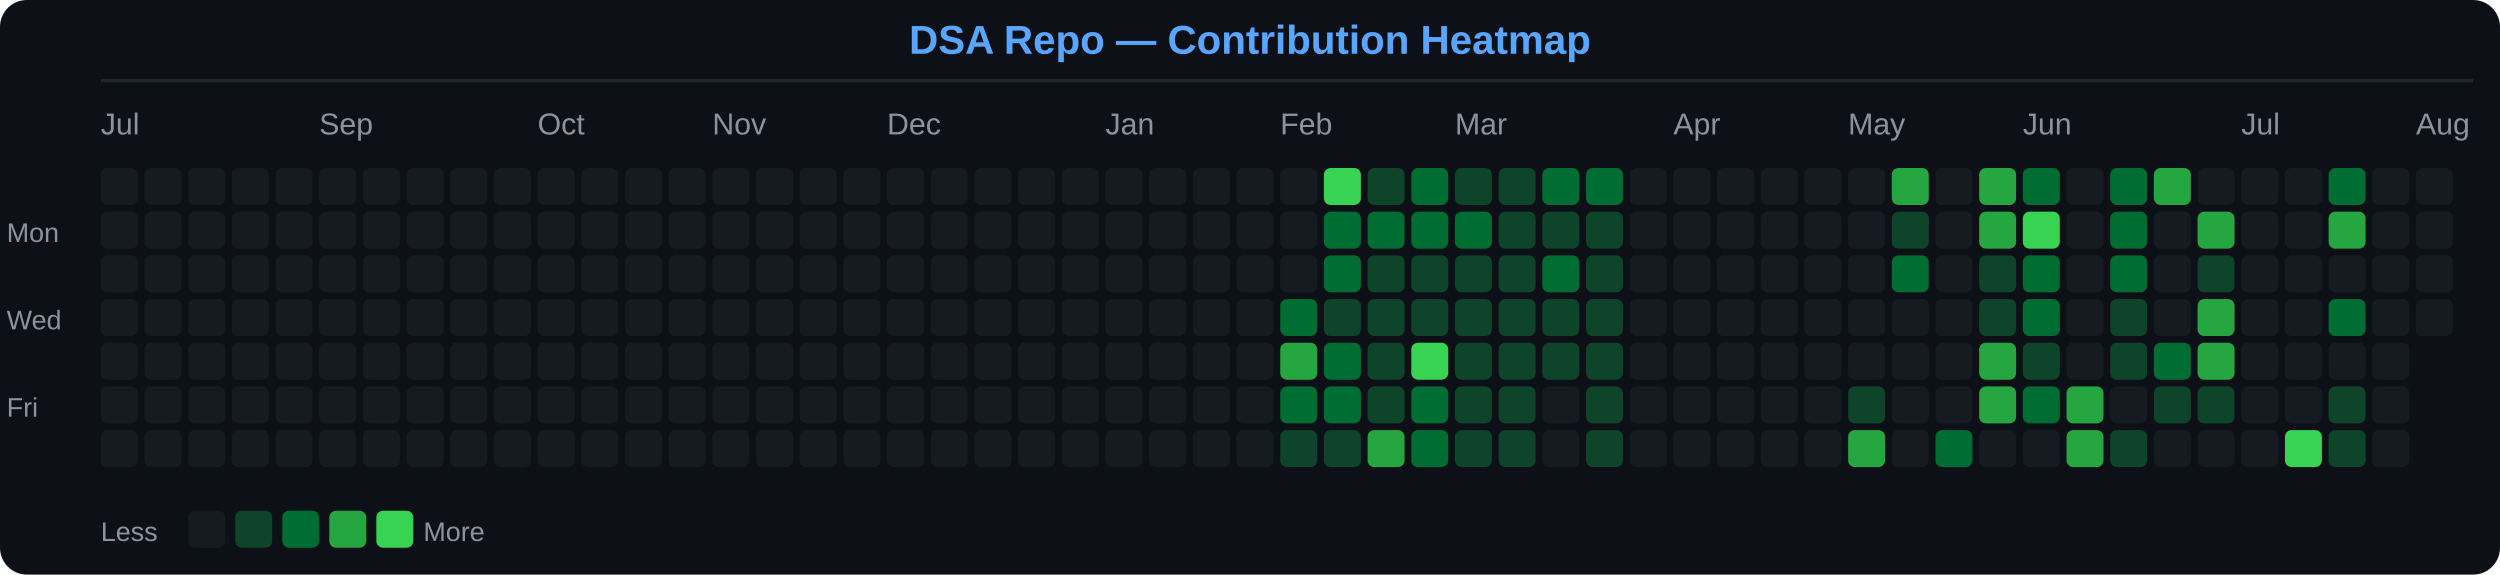
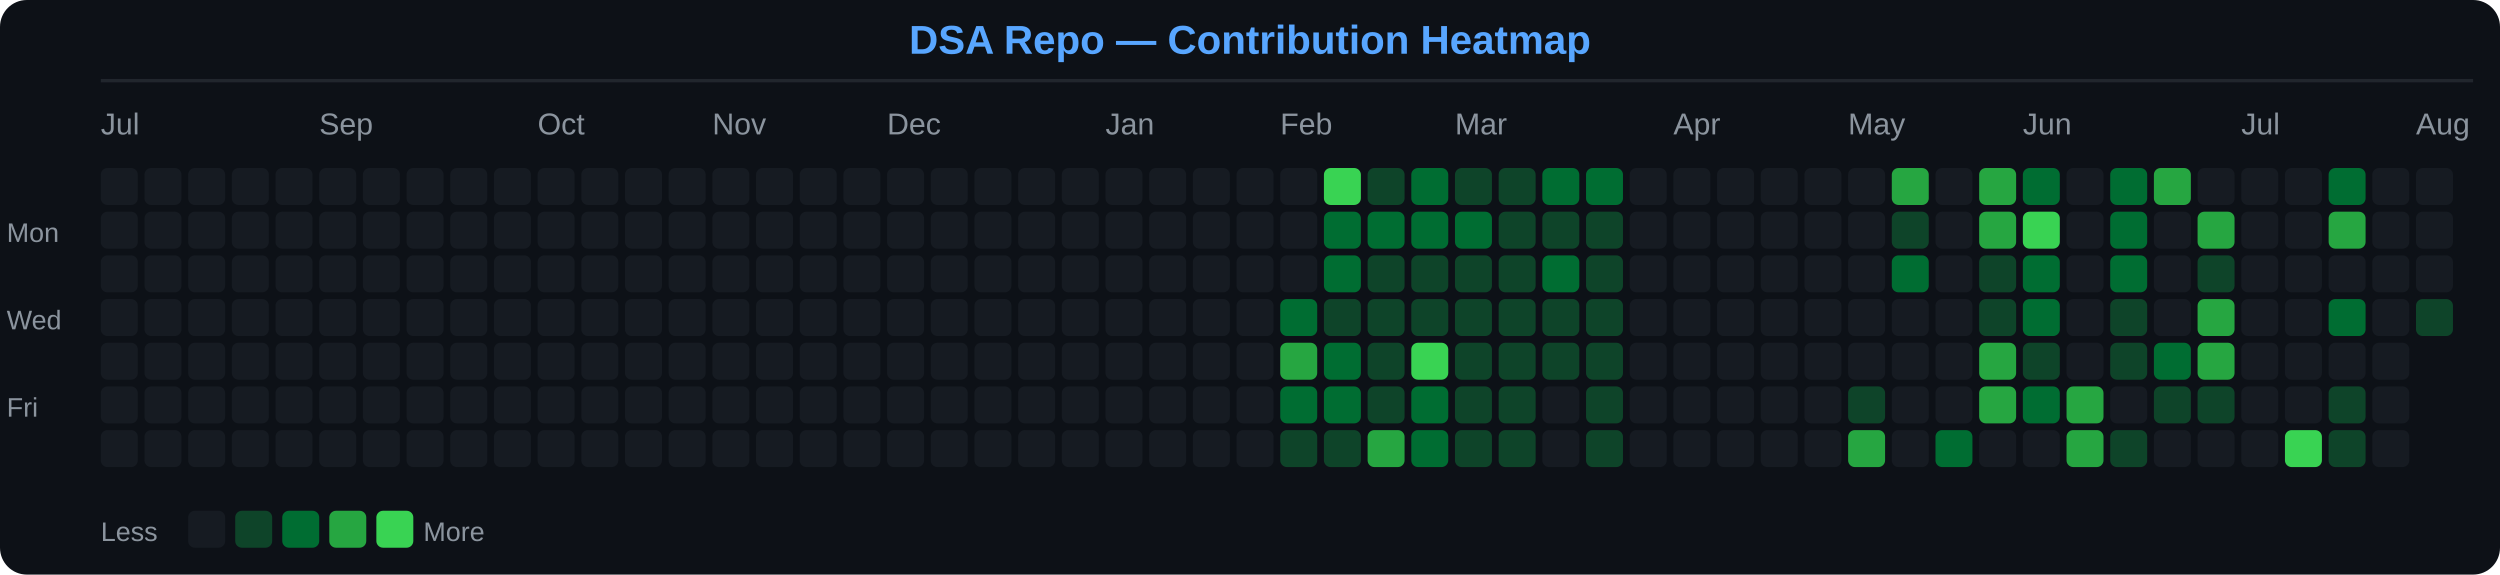
<svg xmlns="http://www.w3.org/2000/svg" width="744" height="171" viewBox="0 0 744 171">
  <rect width="744" height="171" fill="#0d1117" rx="8" />
  <text x="372" y="16" fill="#58a6ff" font-family="Arial,sans-serif" font-size="12" text-anchor="middle" font-weight="bold">DSA Repo — Contribution Heatmap</text>
  <line x1="30" y1="24" x2="736" y2="24" stroke="#21262d" stroke-width="1" />
  <text x="2" y="72" fill="#8b949e" font-family="Arial,sans-serif" font-size="8">Mon</text>
  <text x="2" y="98" fill="#8b949e" font-family="Arial,sans-serif" font-size="8">Wed</text>
  <text x="2" y="124" fill="#8b949e" font-family="Arial,sans-serif" font-size="8">Fri</text>
  <text x="30" y="40" fill="#8b949e" font-family="Arial,sans-serif" font-size="9">Jul</text>
  <rect x="30" y="50" width="11" height="11" rx="2" fill="#161b22" />
  <rect x="30" y="63" width="11" height="11" rx="2" fill="#161b22" />
  <rect x="30" y="76" width="11" height="11" rx="2" fill="#161b22" />
  <rect x="30" y="89" width="11" height="11" rx="2" fill="#161b22" />
  <rect x="30" y="102" width="11" height="11" rx="2" fill="#161b22" />
  <rect x="30" y="115" width="11" height="11" rx="2" fill="#161b22" />
  <rect x="30" y="128" width="11" height="11" rx="2" fill="#161b22" />
  <rect x="43" y="50" width="11" height="11" rx="2" fill="#161b22" />
  <rect x="43" y="63" width="11" height="11" rx="2" fill="#161b22" />
  <rect x="43" y="76" width="11" height="11" rx="2" fill="#161b22" />
  <rect x="43" y="89" width="11" height="11" rx="2" fill="#161b22" />
  <rect x="43" y="102" width="11" height="11" rx="2" fill="#161b22" />
  <rect x="43" y="115" width="11" height="11" rx="2" fill="#161b22" />
  <rect x="43" y="128" width="11" height="11" rx="2" fill="#161b22" />
  <rect x="56" y="50" width="11" height="11" rx="2" fill="#161b22" />
  <rect x="56" y="63" width="11" height="11" rx="2" fill="#161b22" />
  <rect x="56" y="76" width="11" height="11" rx="2" fill="#161b22" />
  <rect x="56" y="89" width="11" height="11" rx="2" fill="#161b22" />
  <rect x="56" y="102" width="11" height="11" rx="2" fill="#161b22" />
  <rect x="56" y="115" width="11" height="11" rx="2" fill="#161b22" />
  <rect x="56" y="128" width="11" height="11" rx="2" fill="#161b22" />
  <rect x="69" y="50" width="11" height="11" rx="2" fill="#161b22" />
  <rect x="69" y="63" width="11" height="11" rx="2" fill="#161b22" />
  <rect x="69" y="76" width="11" height="11" rx="2" fill="#161b22" />
  <rect x="69" y="89" width="11" height="11" rx="2" fill="#161b22" />
  <rect x="69" y="102" width="11" height="11" rx="2" fill="#161b22" />
  <rect x="69" y="115" width="11" height="11" rx="2" fill="#161b22" />
  <rect x="69" y="128" width="11" height="11" rx="2" fill="#161b22" />
  <rect x="82" y="50" width="11" height="11" rx="2" fill="#161b22" />
  <rect x="82" y="63" width="11" height="11" rx="2" fill="#161b22" />
  <rect x="82" y="76" width="11" height="11" rx="2" fill="#161b22" />
  <rect x="82" y="89" width="11" height="11" rx="2" fill="#161b22" />
  <rect x="82" y="102" width="11" height="11" rx="2" fill="#161b22" />
  <rect x="82" y="115" width="11" height="11" rx="2" fill="#161b22" />
  <rect x="82" y="128" width="11" height="11" rx="2" fill="#161b22" />
  <text x="95" y="40" fill="#8b949e" font-family="Arial,sans-serif" font-size="9">Sep</text>
  <rect x="95" y="50" width="11" height="11" rx="2" fill="#161b22" />
  <rect x="95" y="63" width="11" height="11" rx="2" fill="#161b22" />
  <rect x="95" y="76" width="11" height="11" rx="2" fill="#161b22" />
  <rect x="95" y="89" width="11" height="11" rx="2" fill="#161b22" />
  <rect x="95" y="102" width="11" height="11" rx="2" fill="#161b22" />
  <rect x="95" y="115" width="11" height="11" rx="2" fill="#161b22" />
  <rect x="95" y="128" width="11" height="11" rx="2" fill="#161b22" />
  <rect x="108" y="50" width="11" height="11" rx="2" fill="#161b22" />
  <rect x="108" y="63" width="11" height="11" rx="2" fill="#161b22" />
  <rect x="108" y="76" width="11" height="11" rx="2" fill="#161b22" />
  <rect x="108" y="89" width="11" height="11" rx="2" fill="#161b22" />
  <rect x="108" y="102" width="11" height="11" rx="2" fill="#161b22" />
  <rect x="108" y="115" width="11" height="11" rx="2" fill="#161b22" />
  <rect x="108" y="128" width="11" height="11" rx="2" fill="#161b22" />
  <rect x="121" y="50" width="11" height="11" rx="2" fill="#161b22" />
  <rect x="121" y="63" width="11" height="11" rx="2" fill="#161b22" />
  <rect x="121" y="76" width="11" height="11" rx="2" fill="#161b22" />
  <rect x="121" y="89" width="11" height="11" rx="2" fill="#161b22" />
  <rect x="121" y="102" width="11" height="11" rx="2" fill="#161b22" />
  <rect x="121" y="115" width="11" height="11" rx="2" fill="#161b22" />
  <rect x="121" y="128" width="11" height="11" rx="2" fill="#161b22" />
  <rect x="134" y="50" width="11" height="11" rx="2" fill="#161b22" />
  <rect x="134" y="63" width="11" height="11" rx="2" fill="#161b22" />
  <rect x="134" y="76" width="11" height="11" rx="2" fill="#161b22" />
  <rect x="134" y="89" width="11" height="11" rx="2" fill="#161b22" />
  <rect x="134" y="102" width="11" height="11" rx="2" fill="#161b22" />
  <rect x="134" y="115" width="11" height="11" rx="2" fill="#161b22" />
  <rect x="134" y="128" width="11" height="11" rx="2" fill="#161b22" />
  <rect x="147" y="50" width="11" height="11" rx="2" fill="#161b22" />
  <rect x="147" y="63" width="11" height="11" rx="2" fill="#161b22" />
  <rect x="147" y="76" width="11" height="11" rx="2" fill="#161b22" />
  <rect x="147" y="89" width="11" height="11" rx="2" fill="#161b22" />
  <rect x="147" y="102" width="11" height="11" rx="2" fill="#161b22" />
  <rect x="147" y="115" width="11" height="11" rx="2" fill="#161b22" />
  <rect x="147" y="128" width="11" height="11" rx="2" fill="#161b22" />
  <text x="160" y="40" fill="#8b949e" font-family="Arial,sans-serif" font-size="9">Oct</text>
  <rect x="160" y="50" width="11" height="11" rx="2" fill="#161b22" />
  <rect x="160" y="63" width="11" height="11" rx="2" fill="#161b22" />
  <rect x="160" y="76" width="11" height="11" rx="2" fill="#161b22" />
  <rect x="160" y="89" width="11" height="11" rx="2" fill="#161b22" />
  <rect x="160" y="102" width="11" height="11" rx="2" fill="#161b22" />
  <rect x="160" y="115" width="11" height="11" rx="2" fill="#161b22" />
  <rect x="160" y="128" width="11" height="11" rx="2" fill="#161b22" />
  <rect x="173" y="50" width="11" height="11" rx="2" fill="#161b22" />
  <rect x="173" y="63" width="11" height="11" rx="2" fill="#161b22" />
  <rect x="173" y="76" width="11" height="11" rx="2" fill="#161b22" />
  <rect x="173" y="89" width="11" height="11" rx="2" fill="#161b22" />
  <rect x="173" y="102" width="11" height="11" rx="2" fill="#161b22" />
  <rect x="173" y="115" width="11" height="11" rx="2" fill="#161b22" />
  <rect x="173" y="128" width="11" height="11" rx="2" fill="#161b22" />
  <rect x="186" y="50" width="11" height="11" rx="2" fill="#161b22" />
  <rect x="186" y="63" width="11" height="11" rx="2" fill="#161b22" />
  <rect x="186" y="76" width="11" height="11" rx="2" fill="#161b22" />
  <rect x="186" y="89" width="11" height="11" rx="2" fill="#161b22" />
  <rect x="186" y="102" width="11" height="11" rx="2" fill="#161b22" />
  <rect x="186" y="115" width="11" height="11" rx="2" fill="#161b22" />
  <rect x="186" y="128" width="11" height="11" rx="2" fill="#161b22" />
  <rect x="199" y="50" width="11" height="11" rx="2" fill="#161b22" />
  <rect x="199" y="63" width="11" height="11" rx="2" fill="#161b22" />
  <rect x="199" y="76" width="11" height="11" rx="2" fill="#161b22" />
  <rect x="199" y="89" width="11" height="11" rx="2" fill="#161b22" />
  <rect x="199" y="102" width="11" height="11" rx="2" fill="#161b22" />
  <rect x="199" y="115" width="11" height="11" rx="2" fill="#161b22" />
  <rect x="199" y="128" width="11" height="11" rx="2" fill="#161b22" />
  <text x="212" y="40" fill="#8b949e" font-family="Arial,sans-serif" font-size="9">Nov</text>
  <rect x="212" y="50" width="11" height="11" rx="2" fill="#161b22" />
  <rect x="212" y="63" width="11" height="11" rx="2" fill="#161b22" />
  <rect x="212" y="76" width="11" height="11" rx="2" fill="#161b22" />
  <rect x="212" y="89" width="11" height="11" rx="2" fill="#161b22" />
  <rect x="212" y="102" width="11" height="11" rx="2" fill="#161b22" />
  <rect x="212" y="115" width="11" height="11" rx="2" fill="#161b22" />
  <rect x="212" y="128" width="11" height="11" rx="2" fill="#161b22" />
  <rect x="225" y="50" width="11" height="11" rx="2" fill="#161b22" />
  <rect x="225" y="63" width="11" height="11" rx="2" fill="#161b22" />
  <rect x="225" y="76" width="11" height="11" rx="2" fill="#161b22" />
  <rect x="225" y="89" width="11" height="11" rx="2" fill="#161b22" />
  <rect x="225" y="102" width="11" height="11" rx="2" fill="#161b22" />
  <rect x="225" y="115" width="11" height="11" rx="2" fill="#161b22" />
  <rect x="225" y="128" width="11" height="11" rx="2" fill="#161b22" />
  <rect x="238" y="50" width="11" height="11" rx="2" fill="#161b22" />
  <rect x="238" y="63" width="11" height="11" rx="2" fill="#161b22" />
  <rect x="238" y="76" width="11" height="11" rx="2" fill="#161b22" />
  <rect x="238" y="89" width="11" height="11" rx="2" fill="#161b22" />
  <rect x="238" y="102" width="11" height="11" rx="2" fill="#161b22" />
  <rect x="238" y="115" width="11" height="11" rx="2" fill="#161b22" />
  <rect x="238" y="128" width="11" height="11" rx="2" fill="#161b22" />
  <rect x="251" y="50" width="11" height="11" rx="2" fill="#161b22" />
  <rect x="251" y="63" width="11" height="11" rx="2" fill="#161b22" />
  <rect x="251" y="76" width="11" height="11" rx="2" fill="#161b22" />
  <rect x="251" y="89" width="11" height="11" rx="2" fill="#161b22" />
  <rect x="251" y="102" width="11" height="11" rx="2" fill="#161b22" />
  <rect x="251" y="115" width="11" height="11" rx="2" fill="#161b22" />
  <rect x="251" y="128" width="11" height="11" rx="2" fill="#161b22" />
  <text x="264" y="40" fill="#8b949e" font-family="Arial,sans-serif" font-size="9">Dec</text>
  <rect x="264" y="50" width="11" height="11" rx="2" fill="#161b22" />
  <rect x="264" y="63" width="11" height="11" rx="2" fill="#161b22" />
  <rect x="264" y="76" width="11" height="11" rx="2" fill="#161b22" />
  <rect x="264" y="89" width="11" height="11" rx="2" fill="#161b22" />
  <rect x="264" y="102" width="11" height="11" rx="2" fill="#161b22" />
  <rect x="264" y="115" width="11" height="11" rx="2" fill="#161b22" />
  <rect x="264" y="128" width="11" height="11" rx="2" fill="#161b22" />
  <rect x="277" y="50" width="11" height="11" rx="2" fill="#161b22" />
  <rect x="277" y="63" width="11" height="11" rx="2" fill="#161b22" />
  <rect x="277" y="76" width="11" height="11" rx="2" fill="#161b22" />
  <rect x="277" y="89" width="11" height="11" rx="2" fill="#161b22" />
  <rect x="277" y="102" width="11" height="11" rx="2" fill="#161b22" />
  <rect x="277" y="115" width="11" height="11" rx="2" fill="#161b22" />
  <rect x="277" y="128" width="11" height="11" rx="2" fill="#161b22" />
  <rect x="290" y="50" width="11" height="11" rx="2" fill="#161b22" />
  <rect x="290" y="63" width="11" height="11" rx="2" fill="#161b22" />
  <rect x="290" y="76" width="11" height="11" rx="2" fill="#161b22" />
  <rect x="290" y="89" width="11" height="11" rx="2" fill="#161b22" />
  <rect x="290" y="102" width="11" height="11" rx="2" fill="#161b22" />
  <rect x="290" y="115" width="11" height="11" rx="2" fill="#161b22" />
  <rect x="290" y="128" width="11" height="11" rx="2" fill="#161b22" />
  <rect x="303" y="50" width="11" height="11" rx="2" fill="#161b22" />
  <rect x="303" y="63" width="11" height="11" rx="2" fill="#161b22" />
  <rect x="303" y="76" width="11" height="11" rx="2" fill="#161b22" />
  <rect x="303" y="89" width="11" height="11" rx="2" fill="#161b22" />
  <rect x="303" y="102" width="11" height="11" rx="2" fill="#161b22" />
  <rect x="303" y="115" width="11" height="11" rx="2" fill="#161b22" />
  <rect x="303" y="128" width="11" height="11" rx="2" fill="#161b22" />
  <rect x="316" y="50" width="11" height="11" rx="2" fill="#161b22" />
  <rect x="316" y="63" width="11" height="11" rx="2" fill="#161b22" />
  <rect x="316" y="76" width="11" height="11" rx="2" fill="#161b22" />
  <rect x="316" y="89" width="11" height="11" rx="2" fill="#161b22" />
  <rect x="316" y="102" width="11" height="11" rx="2" fill="#161b22" />
  <rect x="316" y="115" width="11" height="11" rx="2" fill="#161b22" />
  <rect x="316" y="128" width="11" height="11" rx="2" fill="#161b22" />
  <text x="329" y="40" fill="#8b949e" font-family="Arial,sans-serif" font-size="9">Jan</text>
  <rect x="329" y="50" width="11" height="11" rx="2" fill="#161b22" />
  <rect x="329" y="63" width="11" height="11" rx="2" fill="#161b22" />
  <rect x="329" y="76" width="11" height="11" rx="2" fill="#161b22" />
  <rect x="329" y="89" width="11" height="11" rx="2" fill="#161b22" />
  <rect x="329" y="102" width="11" height="11" rx="2" fill="#161b22" />
  <rect x="329" y="115" width="11" height="11" rx="2" fill="#161b22" />
  <rect x="329" y="128" width="11" height="11" rx="2" fill="#161b22" />
  <rect x="342" y="50" width="11" height="11" rx="2" fill="#161b22" />
  <rect x="342" y="63" width="11" height="11" rx="2" fill="#161b22" />
  <rect x="342" y="76" width="11" height="11" rx="2" fill="#161b22" />
  <rect x="342" y="89" width="11" height="11" rx="2" fill="#161b22" />
  <rect x="342" y="102" width="11" height="11" rx="2" fill="#161b22" />
  <rect x="342" y="115" width="11" height="11" rx="2" fill="#161b22" />
  <rect x="342" y="128" width="11" height="11" rx="2" fill="#161b22" />
  <rect x="355" y="50" width="11" height="11" rx="2" fill="#161b22" />
  <rect x="355" y="63" width="11" height="11" rx="2" fill="#161b22" />
  <rect x="355" y="76" width="11" height="11" rx="2" fill="#161b22" />
  <rect x="355" y="89" width="11" height="11" rx="2" fill="#161b22" />
  <rect x="355" y="102" width="11" height="11" rx="2" fill="#161b22" />
  <rect x="355" y="115" width="11" height="11" rx="2" fill="#161b22" />
  <rect x="355" y="128" width="11" height="11" rx="2" fill="#161b22" />
  <rect x="368" y="50" width="11" height="11" rx="2" fill="#161b22" />
  <rect x="368" y="63" width="11" height="11" rx="2" fill="#161b22" />
  <rect x="368" y="76" width="11" height="11" rx="2" fill="#161b22" />
  <rect x="368" y="89" width="11" height="11" rx="2" fill="#161b22" />
  <rect x="368" y="102" width="11" height="11" rx="2" fill="#161b22" />
  <rect x="368" y="115" width="11" height="11" rx="2" fill="#161b22" />
  <rect x="368" y="128" width="11" height="11" rx="2" fill="#161b22" />
  <text x="381" y="40" fill="#8b949e" font-family="Arial,sans-serif" font-size="9">Feb</text>
  <rect x="381" y="50" width="11" height="11" rx="2" fill="#161b22" />
  <rect x="381" y="63" width="11" height="11" rx="2" fill="#161b22" />
  <rect x="381" y="76" width="11" height="11" rx="2" fill="#161b22" />
  <rect x="381" y="89" width="11" height="11" rx="2" fill="#006d32" />
  <rect x="381" y="102" width="11" height="11" rx="2" fill="#26a641" />
  <rect x="381" y="115" width="11" height="11" rx="2" fill="#006d32" />
  <rect x="381" y="128" width="11" height="11" rx="2" fill="#0e4429" />
  <rect x="394" y="50" width="11" height="11" rx="2" fill="#39d353" />
  <rect x="394" y="63" width="11" height="11" rx="2" fill="#006d32" />
  <rect x="394" y="76" width="11" height="11" rx="2" fill="#006d32" />
  <rect x="394" y="89" width="11" height="11" rx="2" fill="#0e4429" />
  <rect x="394" y="102" width="11" height="11" rx="2" fill="#006d32" />
  <rect x="394" y="115" width="11" height="11" rx="2" fill="#006d32" />
  <rect x="394" y="128" width="11" height="11" rx="2" fill="#0e4429" />
  <rect x="407" y="50" width="11" height="11" rx="2" fill="#0e4429" />
  <rect x="407" y="63" width="11" height="11" rx="2" fill="#006d32" />
  <rect x="407" y="76" width="11" height="11" rx="2" fill="#0e4429" />
  <rect x="407" y="89" width="11" height="11" rx="2" fill="#0e4429" />
  <rect x="407" y="102" width="11" height="11" rx="2" fill="#0e4429" />
  <rect x="407" y="115" width="11" height="11" rx="2" fill="#0e4429" />
  <rect x="407" y="128" width="11" height="11" rx="2" fill="#26a641" />
  <rect x="420" y="50" width="11" height="11" rx="2" fill="#006d32" />
  <rect x="420" y="63" width="11" height="11" rx="2" fill="#006d32" />
  <rect x="420" y="76" width="11" height="11" rx="2" fill="#0e4429" />
  <rect x="420" y="89" width="11" height="11" rx="2" fill="#0e4429" />
  <rect x="420" y="102" width="11" height="11" rx="2" fill="#39d353" />
  <rect x="420" y="115" width="11" height="11" rx="2" fill="#006d32" />
  <rect x="420" y="128" width="11" height="11" rx="2" fill="#006d32" />
  <text x="433" y="40" fill="#8b949e" font-family="Arial,sans-serif" font-size="9">Mar</text>
  <rect x="433" y="50" width="11" height="11" rx="2" fill="#0e4429" />
  <rect x="433" y="63" width="11" height="11" rx="2" fill="#006d32" />
  <rect x="433" y="76" width="11" height="11" rx="2" fill="#0e4429" />
  <rect x="433" y="89" width="11" height="11" rx="2" fill="#0e4429" />
  <rect x="433" y="102" width="11" height="11" rx="2" fill="#0e4429" />
  <rect x="433" y="115" width="11" height="11" rx="2" fill="#0e4429" />
  <rect x="433" y="128" width="11" height="11" rx="2" fill="#0e4429" />
  <rect x="446" y="50" width="11" height="11" rx="2" fill="#0e4429" />
  <rect x="446" y="63" width="11" height="11" rx="2" fill="#0e4429" />
  <rect x="446" y="76" width="11" height="11" rx="2" fill="#0e4429" />
  <rect x="446" y="89" width="11" height="11" rx="2" fill="#0e4429" />
  <rect x="446" y="102" width="11" height="11" rx="2" fill="#0e4429" />
  <rect x="446" y="115" width="11" height="11" rx="2" fill="#0e4429" />
  <rect x="446" y="128" width="11" height="11" rx="2" fill="#0e4429" />
  <rect x="459" y="50" width="11" height="11" rx="2" fill="#006d32" />
  <rect x="459" y="63" width="11" height="11" rx="2" fill="#0e4429" />
  <rect x="459" y="76" width="11" height="11" rx="2" fill="#006d32" />
  <rect x="459" y="89" width="11" height="11" rx="2" fill="#0e4429" />
  <rect x="459" y="102" width="11" height="11" rx="2" fill="#0e4429" />
  <rect x="459" y="115" width="11" height="11" rx="2" fill="#161b22" />
  <rect x="459" y="128" width="11" height="11" rx="2" fill="#161b22" />
  <rect x="472" y="50" width="11" height="11" rx="2" fill="#006d32" />
  <rect x="472" y="63" width="11" height="11" rx="2" fill="#0e4429" />
  <rect x="472" y="76" width="11" height="11" rx="2" fill="#0e4429" />
  <rect x="472" y="89" width="11" height="11" rx="2" fill="#0e4429" />
  <rect x="472" y="102" width="11" height="11" rx="2" fill="#0e4429" />
  <rect x="472" y="115" width="11" height="11" rx="2" fill="#0e4429" />
  <rect x="472" y="128" width="11" height="11" rx="2" fill="#0e4429" />
  <rect x="485" y="50" width="11" height="11" rx="2" fill="#161b22" />
  <rect x="485" y="63" width="11" height="11" rx="2" fill="#161b22" />
  <rect x="485" y="76" width="11" height="11" rx="2" fill="#161b22" />
  <rect x="485" y="89" width="11" height="11" rx="2" fill="#161b22" />
  <rect x="485" y="102" width="11" height="11" rx="2" fill="#161b22" />
  <rect x="485" y="115" width="11" height="11" rx="2" fill="#161b22" />
  <rect x="485" y="128" width="11" height="11" rx="2" fill="#161b22" />
  <text x="498" y="40" fill="#8b949e" font-family="Arial,sans-serif" font-size="9">Apr</text>
  <rect x="498" y="50" width="11" height="11" rx="2" fill="#161b22" />
  <rect x="498" y="63" width="11" height="11" rx="2" fill="#161b22" />
  <rect x="498" y="76" width="11" height="11" rx="2" fill="#161b22" />
  <rect x="498" y="89" width="11" height="11" rx="2" fill="#161b22" />
  <rect x="498" y="102" width="11" height="11" rx="2" fill="#161b22" />
  <rect x="498" y="115" width="11" height="11" rx="2" fill="#161b22" />
  <rect x="498" y="128" width="11" height="11" rx="2" fill="#161b22" />
  <rect x="511" y="50" width="11" height="11" rx="2" fill="#161b22" />
  <rect x="511" y="63" width="11" height="11" rx="2" fill="#161b22" />
  <rect x="511" y="76" width="11" height="11" rx="2" fill="#161b22" />
  <rect x="511" y="89" width="11" height="11" rx="2" fill="#161b22" />
  <rect x="511" y="102" width="11" height="11" rx="2" fill="#161b22" />
  <rect x="511" y="115" width="11" height="11" rx="2" fill="#161b22" />
  <rect x="511" y="128" width="11" height="11" rx="2" fill="#161b22" />
  <rect x="524" y="50" width="11" height="11" rx="2" fill="#161b22" />
  <rect x="524" y="63" width="11" height="11" rx="2" fill="#161b22" />
  <rect x="524" y="76" width="11" height="11" rx="2" fill="#161b22" />
  <rect x="524" y="89" width="11" height="11" rx="2" fill="#161b22" />
  <rect x="524" y="102" width="11" height="11" rx="2" fill="#161b22" />
  <rect x="524" y="115" width="11" height="11" rx="2" fill="#161b22" />
  <rect x="524" y="128" width="11" height="11" rx="2" fill="#161b22" />
  <rect x="537" y="50" width="11" height="11" rx="2" fill="#161b22" />
  <rect x="537" y="63" width="11" height="11" rx="2" fill="#161b22" />
  <rect x="537" y="76" width="11" height="11" rx="2" fill="#161b22" />
  <rect x="537" y="89" width="11" height="11" rx="2" fill="#161b22" />
  <rect x="537" y="102" width="11" height="11" rx="2" fill="#161b22" />
  <rect x="537" y="115" width="11" height="11" rx="2" fill="#161b22" />
  <rect x="537" y="128" width="11" height="11" rx="2" fill="#161b22" />
  <text x="550" y="40" fill="#8b949e" font-family="Arial,sans-serif" font-size="9">May</text>
  <rect x="550" y="50" width="11" height="11" rx="2" fill="#161b22" />
  <rect x="550" y="63" width="11" height="11" rx="2" fill="#161b22" />
  <rect x="550" y="76" width="11" height="11" rx="2" fill="#161b22" />
  <rect x="550" y="89" width="11" height="11" rx="2" fill="#161b22" />
  <rect x="550" y="102" width="11" height="11" rx="2" fill="#161b22" />
  <rect x="550" y="115" width="11" height="11" rx="2" fill="#0e4429" />
  <rect x="550" y="128" width="11" height="11" rx="2" fill="#26a641" />
  <rect x="563" y="50" width="11" height="11" rx="2" fill="#26a641" />
  <rect x="563" y="63" width="11" height="11" rx="2" fill="#0e4429" />
  <rect x="563" y="76" width="11" height="11" rx="2" fill="#006d32" />
  <rect x="563" y="89" width="11" height="11" rx="2" fill="#161b22" />
  <rect x="563" y="102" width="11" height="11" rx="2" fill="#161b22" />
  <rect x="563" y="115" width="11" height="11" rx="2" fill="#161b22" />
  <rect x="563" y="128" width="11" height="11" rx="2" fill="#161b22" />
  <rect x="576" y="50" width="11" height="11" rx="2" fill="#161b22" />
  <rect x="576" y="63" width="11" height="11" rx="2" fill="#161b22" />
  <rect x="576" y="76" width="11" height="11" rx="2" fill="#161b22" />
  <rect x="576" y="89" width="11" height="11" rx="2" fill="#161b22" />
  <rect x="576" y="102" width="11" height="11" rx="2" fill="#161b22" />
  <rect x="576" y="115" width="11" height="11" rx="2" fill="#161b22" />
  <rect x="576" y="128" width="11" height="11" rx="2" fill="#006d32" />
  <rect x="589" y="50" width="11" height="11" rx="2" fill="#26a641" />
  <rect x="589" y="63" width="11" height="11" rx="2" fill="#26a641" />
  <rect x="589" y="76" width="11" height="11" rx="2" fill="#0e4429" />
  <rect x="589" y="89" width="11" height="11" rx="2" fill="#0e4429" />
  <rect x="589" y="102" width="11" height="11" rx="2" fill="#26a641" />
  <rect x="589" y="115" width="11" height="11" rx="2" fill="#26a641" />
  <rect x="589" y="128" width="11" height="11" rx="2" fill="#161b22" />
  <text x="602" y="40" fill="#8b949e" font-family="Arial,sans-serif" font-size="9">Jun</text>
  <rect x="602" y="50" width="11" height="11" rx="2" fill="#006d32" />
  <rect x="602" y="63" width="11" height="11" rx="2" fill="#39d353" />
  <rect x="602" y="76" width="11" height="11" rx="2" fill="#006d32" />
  <rect x="602" y="89" width="11" height="11" rx="2" fill="#006d32" />
  <rect x="602" y="102" width="11" height="11" rx="2" fill="#0e4429" />
  <rect x="602" y="115" width="11" height="11" rx="2" fill="#006d32" />
  <rect x="602" y="128" width="11" height="11" rx="2" fill="#161b22" />
  <rect x="615" y="50" width="11" height="11" rx="2" fill="#161b22" />
  <rect x="615" y="63" width="11" height="11" rx="2" fill="#161b22" />
  <rect x="615" y="76" width="11" height="11" rx="2" fill="#161b22" />
  <rect x="615" y="89" width="11" height="11" rx="2" fill="#161b22" />
  <rect x="615" y="102" width="11" height="11" rx="2" fill="#161b22" />
  <rect x="615" y="115" width="11" height="11" rx="2" fill="#26a641" />
  <rect x="615" y="128" width="11" height="11" rx="2" fill="#26a641" />
  <rect x="628" y="50" width="11" height="11" rx="2" fill="#006d32" />
  <rect x="628" y="63" width="11" height="11" rx="2" fill="#006d32" />
  <rect x="628" y="76" width="11" height="11" rx="2" fill="#006d32" />
  <rect x="628" y="89" width="11" height="11" rx="2" fill="#0e4429" />
  <rect x="628" y="102" width="11" height="11" rx="2" fill="#0e4429" />
  <rect x="628" y="115" width="11" height="11" rx="2" fill="#161b22" />
  <rect x="628" y="128" width="11" height="11" rx="2" fill="#0e4429" />
  <rect x="641" y="50" width="11" height="11" rx="2" fill="#26a641" />
  <rect x="641" y="63" width="11" height="11" rx="2" fill="#161b22" />
  <rect x="641" y="76" width="11" height="11" rx="2" fill="#161b22" />
  <rect x="641" y="89" width="11" height="11" rx="2" fill="#161b22" />
  <rect x="641" y="102" width="11" height="11" rx="2" fill="#006d32" />
  <rect x="641" y="115" width="11" height="11" rx="2" fill="#0e4429" />
  <rect x="641" y="128" width="11" height="11" rx="2" fill="#161b22" />
  <rect x="654" y="50" width="11" height="11" rx="2" fill="#161b22" />
  <rect x="654" y="63" width="11" height="11" rx="2" fill="#26a641" />
  <rect x="654" y="76" width="11" height="11" rx="2" fill="#0e4429" />
  <rect x="654" y="89" width="11" height="11" rx="2" fill="#26a641" />
  <rect x="654" y="102" width="11" height="11" rx="2" fill="#26a641" />
  <rect x="654" y="115" width="11" height="11" rx="2" fill="#0e4429" />
  <rect x="654" y="128" width="11" height="11" rx="2" fill="#161b22" />
  <text x="667" y="40" fill="#8b949e" font-family="Arial,sans-serif" font-size="9">Jul</text>
  <rect x="667" y="50" width="11" height="11" rx="2" fill="#161b22" />
  <rect x="667" y="63" width="11" height="11" rx="2" fill="#161b22" />
  <rect x="667" y="76" width="11" height="11" rx="2" fill="#161b22" />
  <rect x="667" y="89" width="11" height="11" rx="2" fill="#161b22" />
  <rect x="667" y="102" width="11" height="11" rx="2" fill="#161b22" />
  <rect x="667" y="115" width="11" height="11" rx="2" fill="#161b22" />
  <rect x="667" y="128" width="11" height="11" rx="2" fill="#161b22" />
  <rect x="680" y="50" width="11" height="11" rx="2" fill="#161b22" />
  <rect x="680" y="63" width="11" height="11" rx="2" fill="#161b22" />
  <rect x="680" y="76" width="11" height="11" rx="2" fill="#161b22" />
  <rect x="680" y="89" width="11" height="11" rx="2" fill="#161b22" />
  <rect x="680" y="102" width="11" height="11" rx="2" fill="#161b22" />
  <rect x="680" y="115" width="11" height="11" rx="2" fill="#161b22" />
  <rect x="680" y="128" width="11" height="11" rx="2" fill="#39d353" />
  <rect x="693" y="50" width="11" height="11" rx="2" fill="#006d32" />
  <rect x="693" y="63" width="11" height="11" rx="2" fill="#26a641" />
  <rect x="693" y="76" width="11" height="11" rx="2" fill="#161b22" />
  <rect x="693" y="89" width="11" height="11" rx="2" fill="#006d32" />
  <rect x="693" y="102" width="11" height="11" rx="2" fill="#161b22" />
  <rect x="693" y="115" width="11" height="11" rx="2" fill="#0e4429" />
  <rect x="693" y="128" width="11" height="11" rx="2" fill="#0e4429" />
  <rect x="706" y="50" width="11" height="11" rx="2" fill="#161b22" />
  <rect x="706" y="63" width="11" height="11" rx="2" fill="#161b22" />
  <rect x="706" y="76" width="11" height="11" rx="2" fill="#161b22" />
  <rect x="706" y="89" width="11" height="11" rx="2" fill="#161b22" />
  <rect x="706" y="102" width="11" height="11" rx="2" fill="#161b22" />
  <rect x="706" y="115" width="11" height="11" rx="2" fill="#161b22" />
  <rect x="706" y="128" width="11" height="11" rx="2" fill="#161b22" />
  <text x="719" y="40" fill="#8b949e" font-family="Arial,sans-serif" font-size="9">Aug</text>
  <rect x="719" y="50" width="11" height="11" rx="2" fill="#161b22" />
  <rect x="719" y="63" width="11" height="11" rx="2" fill="#161b22" />
  <rect x="719" y="76" width="11" height="11" rx="2" fill="#161b22" />
-   <rect x="719" y="89" width="11" height="11" rx="2" fill="#161b22" />
+   <rect x="719" y="89" width="11" height="11" rx="2" fill="#0e4429" />
  <text x="30" y="161" fill="#8b949e" font-family="Arial,sans-serif" font-size="8">Less</text>
  <rect x="56" y="152" width="11" height="11" rx="2" fill="#161b22" />
  <rect x="70" y="152" width="11" height="11" rx="2" fill="#0e4429" />
  <rect x="84" y="152" width="11" height="11" rx="2" fill="#006d32" />
  <rect x="98" y="152" width="11" height="11" rx="2" fill="#26a641" />
  <rect x="112" y="152" width="11" height="11" rx="2" fill="#39d353" />
  <text x="126" y="161" fill="#8b949e" font-family="Arial,sans-serif" font-size="8">More</text>
</svg>
